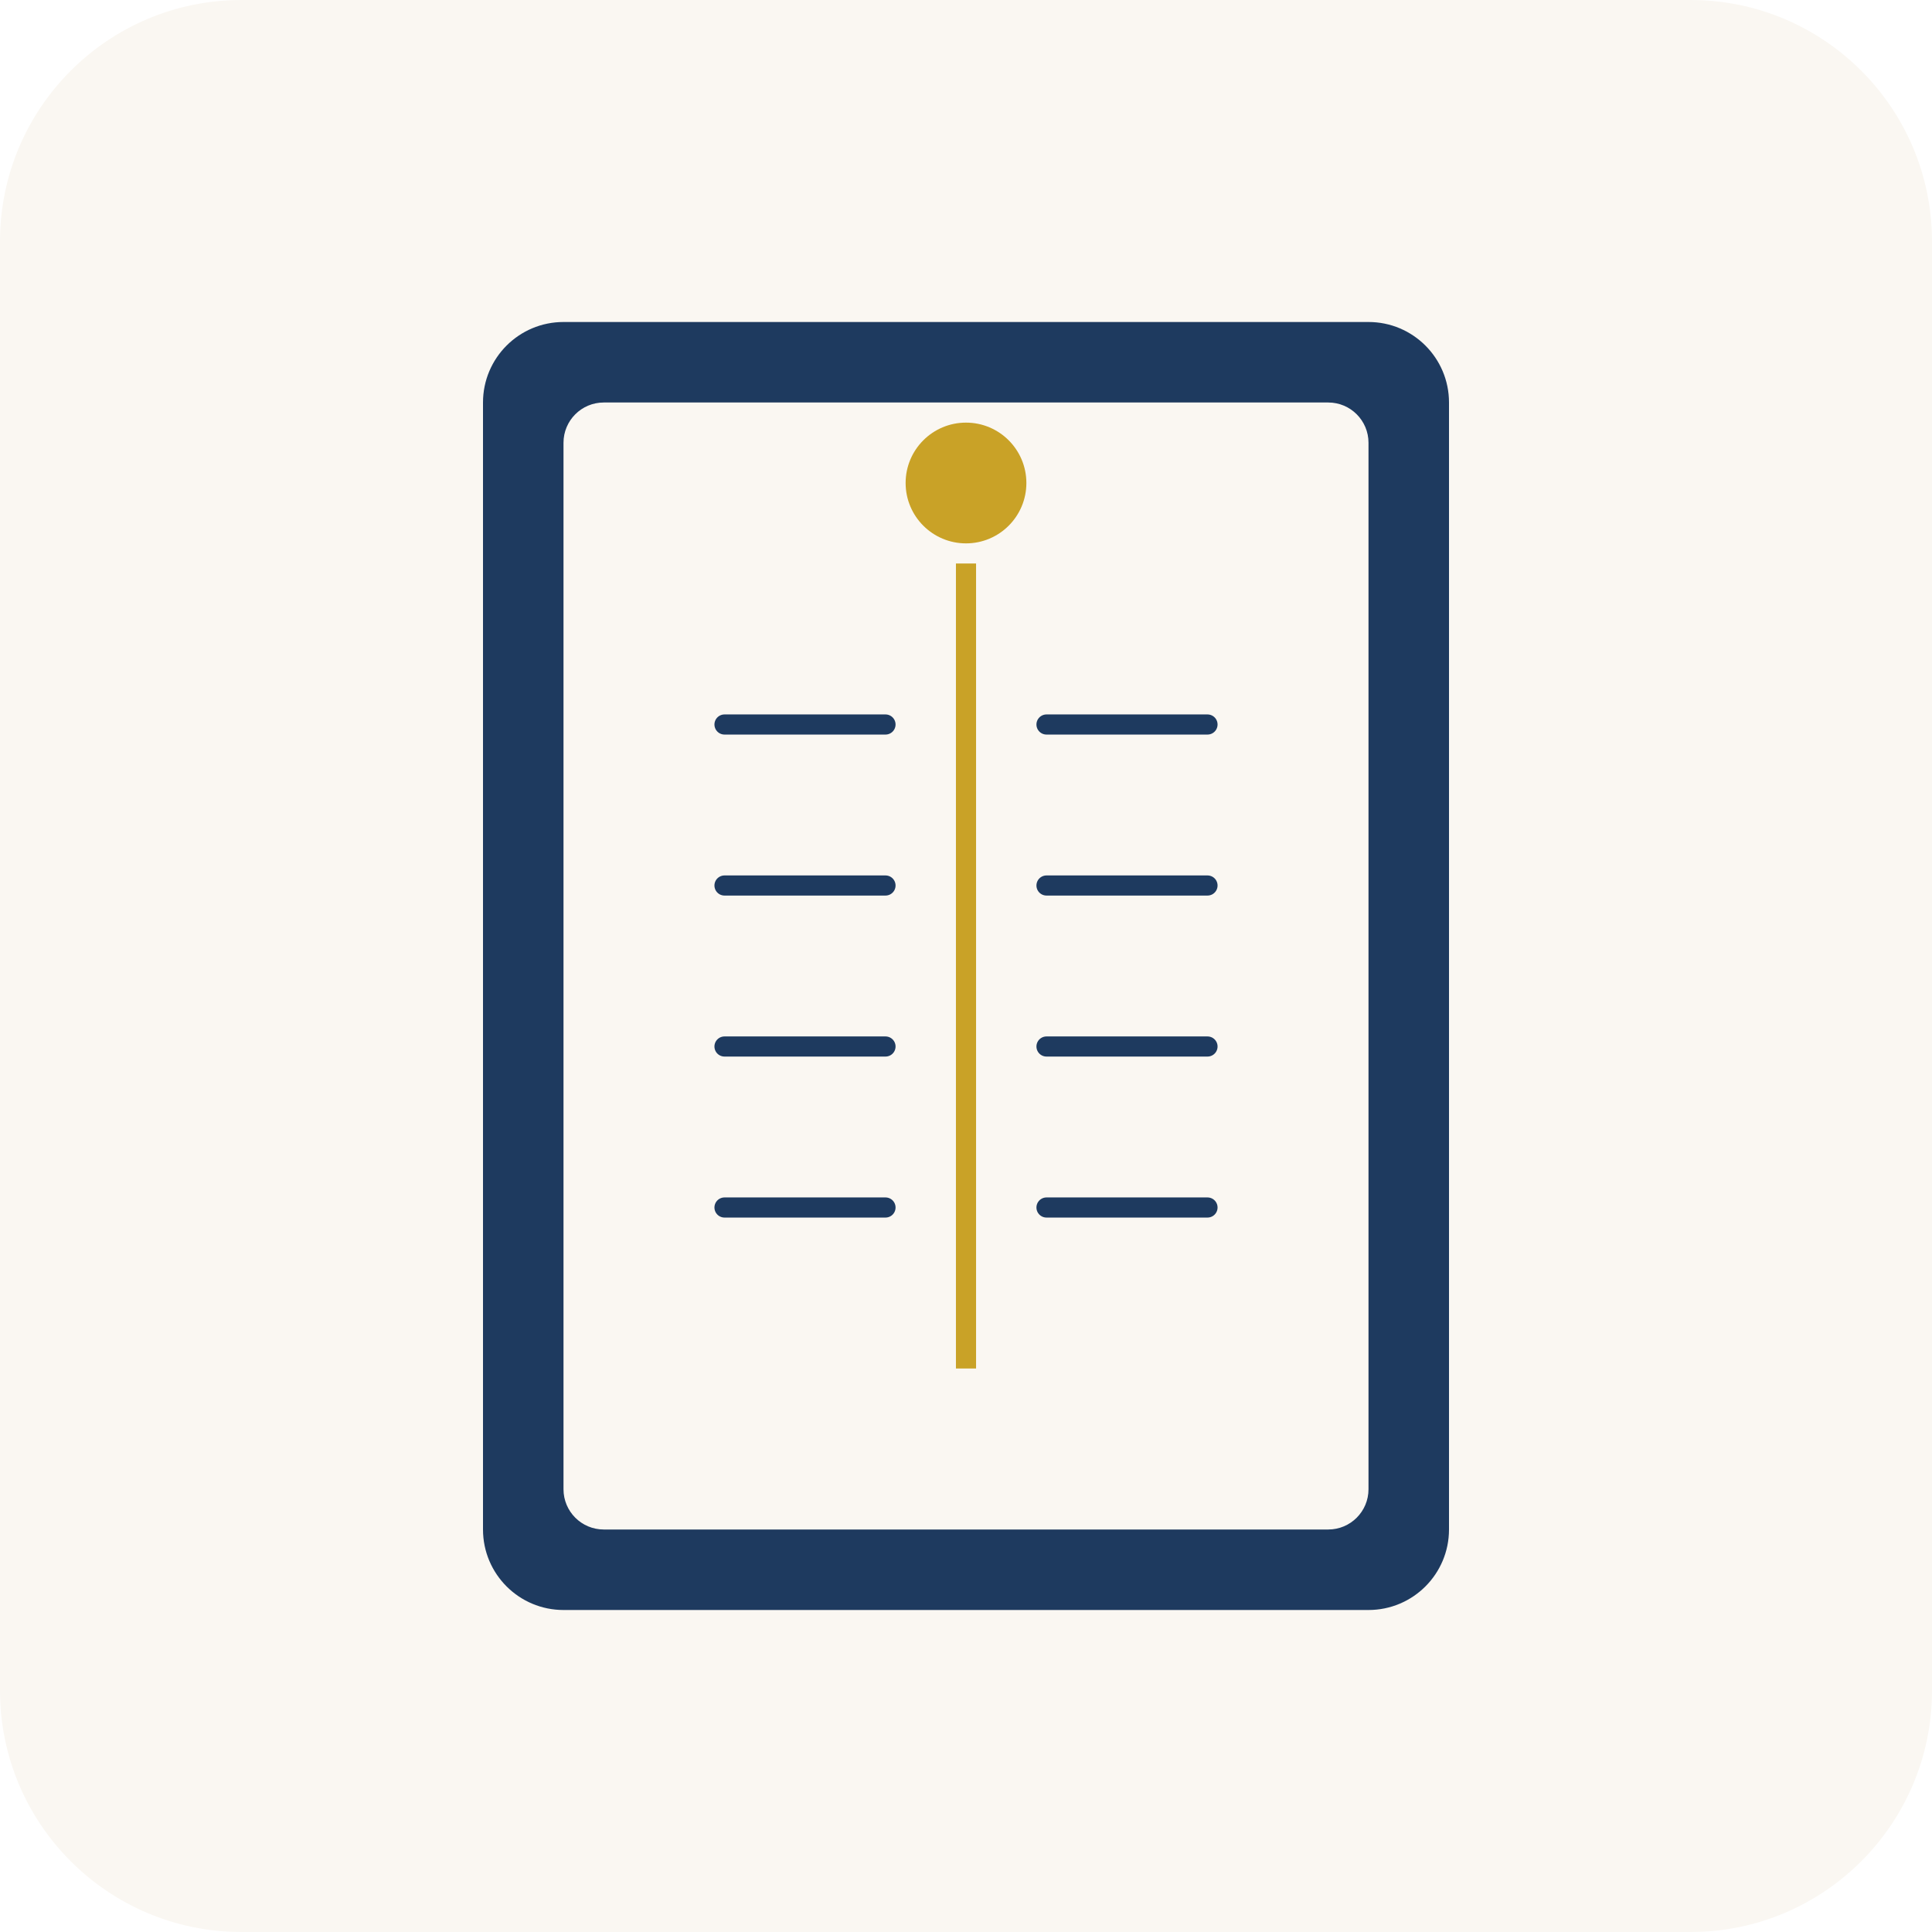
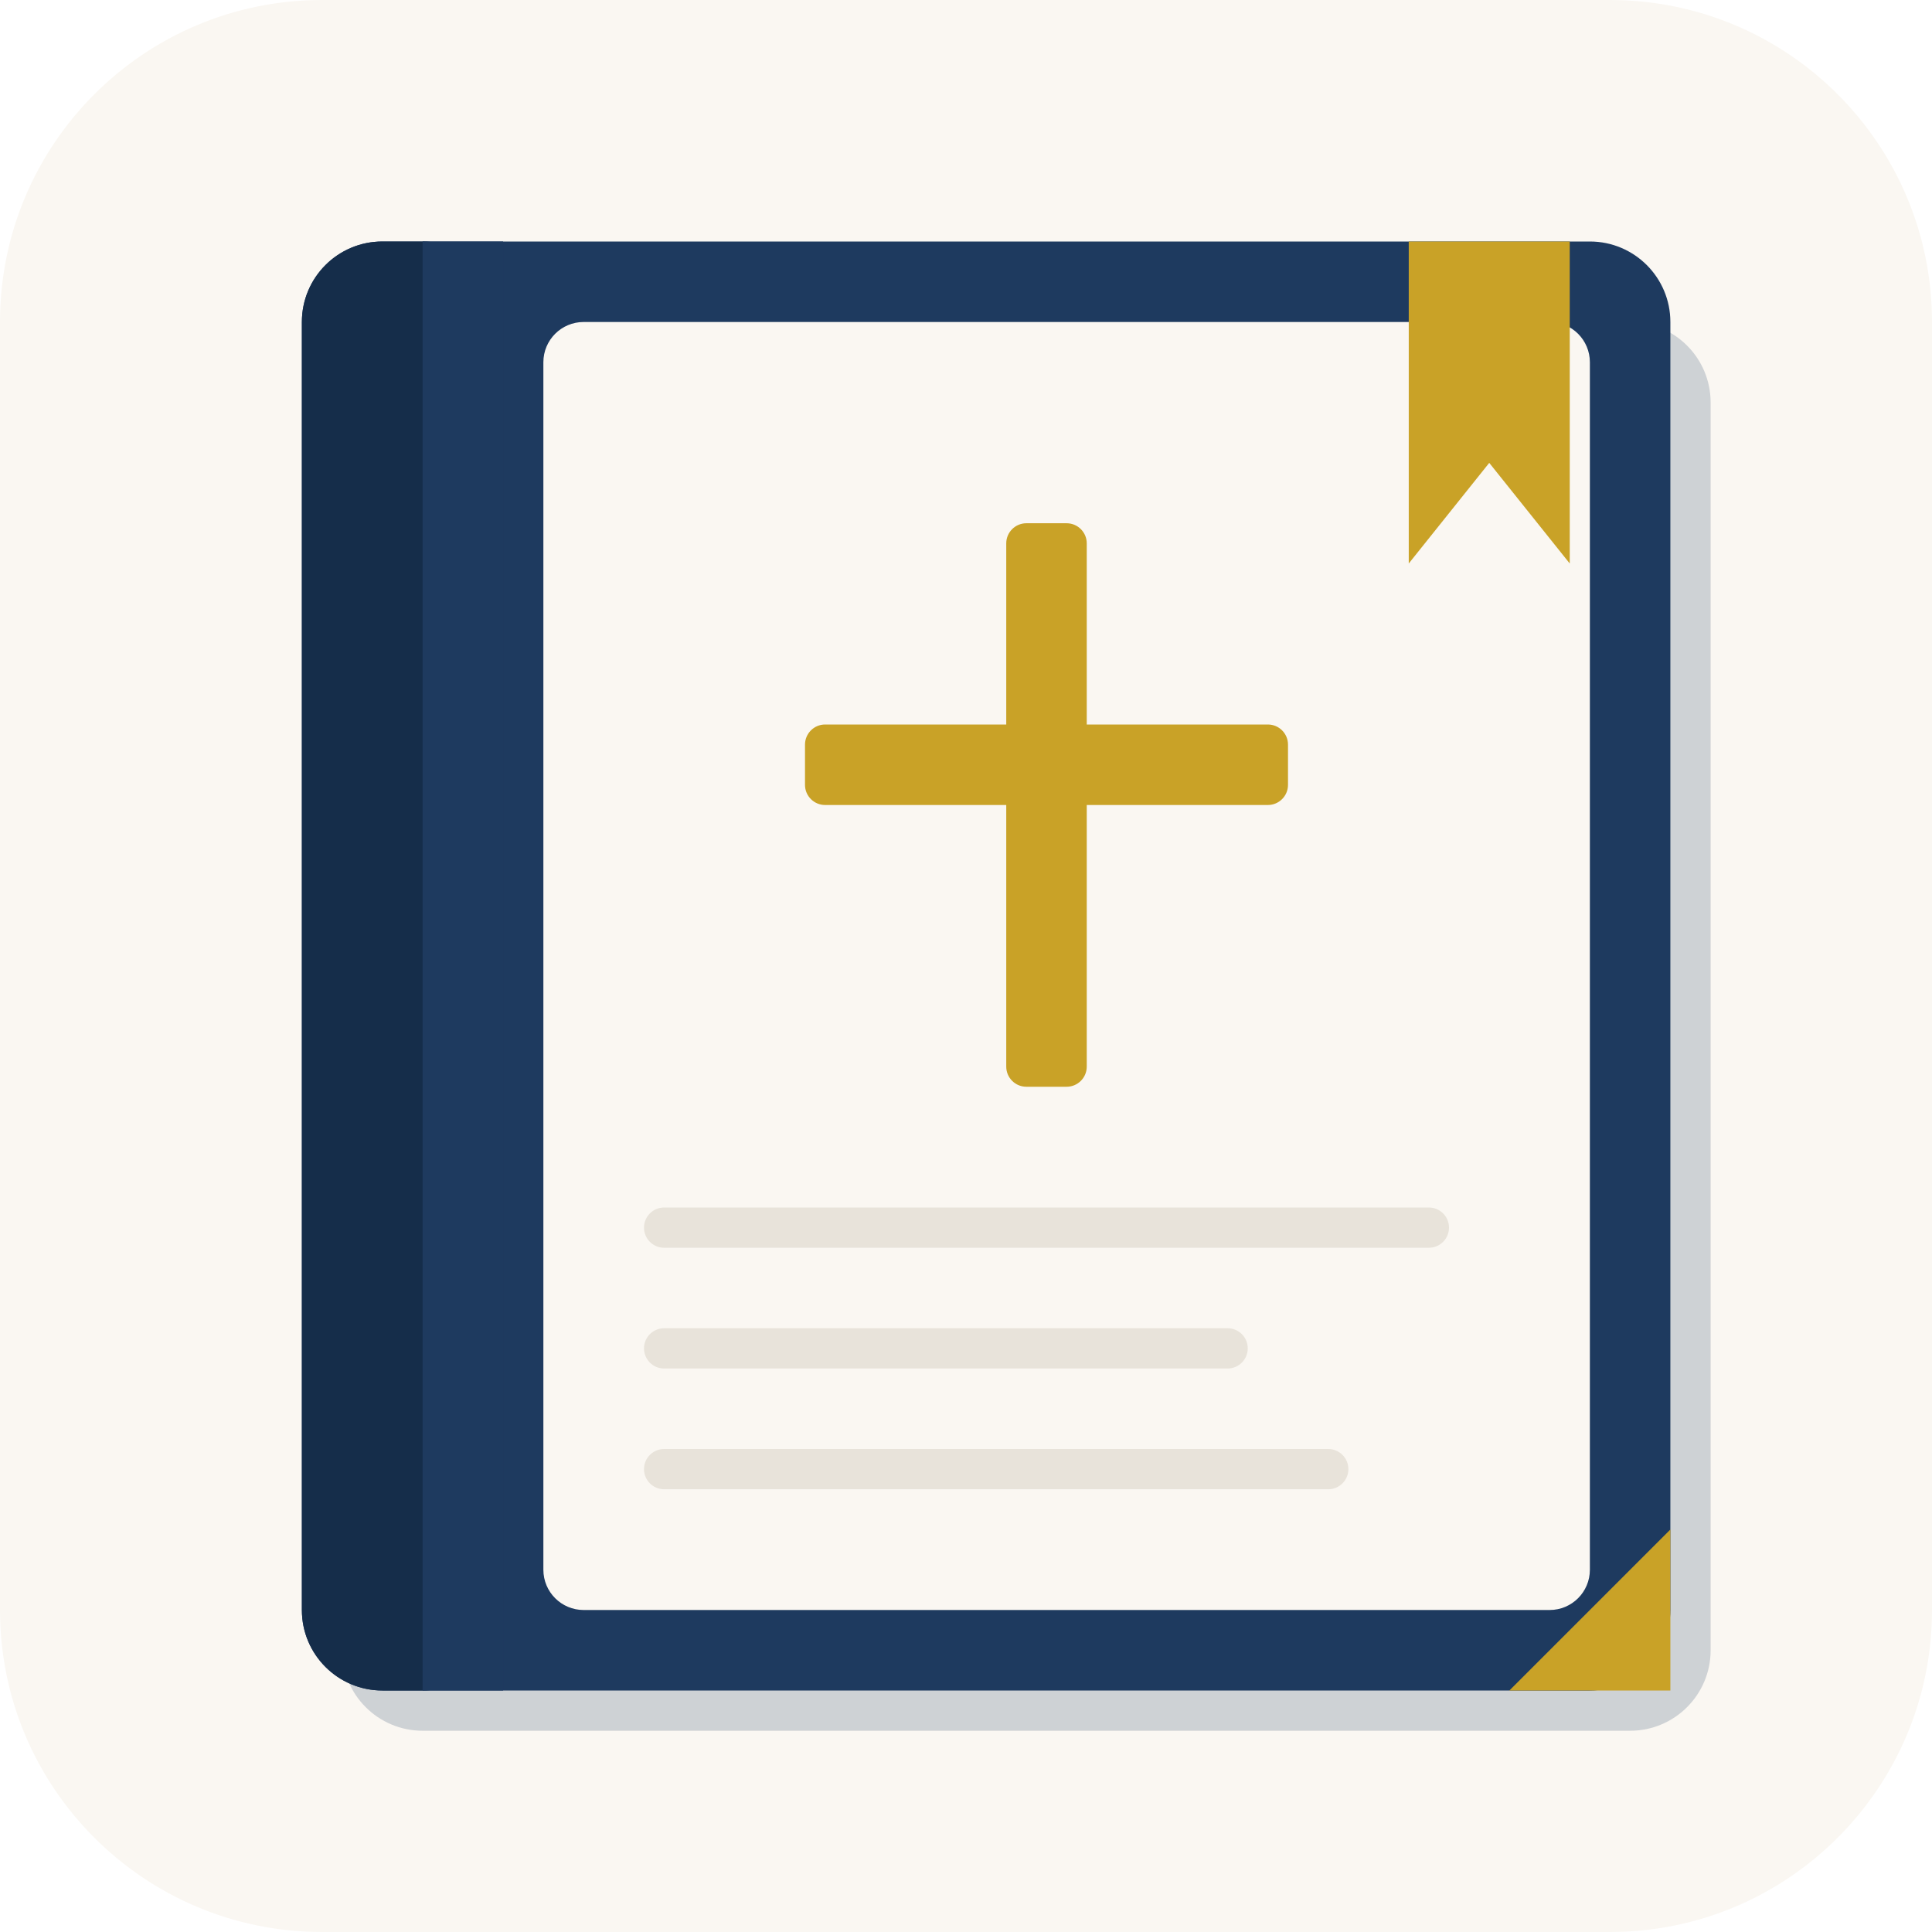
<svg xmlns="http://www.w3.org/2000/svg" width="192" height="192" viewBox="0 0 192 192">
-   <rect width="192" height="192" fill="#FAF7F2" rx="24" />
-   <rect x="48" y="32" width="96" height="128" fill="#1E3A5F" rx="8" />
-   <rect x="56" y="40" width="80" height="112" fill="#FAF7F2" rx="4" />
-   <path d="M96 56 L96 136" stroke="#C9A227" stroke-width="2" />
-   <path d="M72 72 L88 72" stroke="#1E3A5F" stroke-width="2" stroke-linecap="round" />
-   <path d="M104 72 L120 72" stroke="#1E3A5F" stroke-width="2" stroke-linecap="round" />
-   <path d="M72 88 L88 88" stroke="#1E3A5F" stroke-width="2" stroke-linecap="round" />
-   <path d="M104 88 L120 88" stroke="#1E3A5F" stroke-width="2" stroke-linecap="round" />
-   <path d="M72 104 L88 104" stroke="#1E3A5F" stroke-width="2" stroke-linecap="round" />
-   <path d="M104 104 L120 104" stroke="#1E3A5F" stroke-width="2" stroke-linecap="round" />
-   <path d="M72 120 L88 120" stroke="#1E3A5F" stroke-width="2" stroke-linecap="round" />
-   <path d="M104 120 L120 120" stroke="#1E3A5F" stroke-width="2" stroke-linecap="round" />
-   <circle cx="96" cy="48" r="6" fill="#C9A227" />
+   <rect width="192" height="192" fill="#FAF7F2" rx="32" />
+   <rect x="30" y="28" width="136" height="140" rx="8" fill="#1E3A5F" opacity="0.2" transform="translate(4, 4)" />
+   <rect x="30" y="24" width="136" height="144" rx="8" fill="#1E3A5F" />
+   <rect x="30" y="24" width="20" height="144" fill="#152D4A" rx="8" />
+   <rect x="42" y="24" width="8" height="144" fill="#1E3A5F" />
+   <rect x="54" y="32" width="104" height="128" rx="4" fill="#FAF7F2" />
+   <rect x="100" y="52" width="8" height="56" rx="2" fill="#C9A227" />
+   <rect x="80" y="72" width="48" height="8" rx="2" fill="#C9A227" />
+   <rect x="64" y="120" width="80" height="4" rx="2" fill="#E8E3DA" />
+   <rect x="64" y="132" width="60" height="4" rx="2" fill="#E8E3DA" />
+   <rect x="64" y="144" width="70" height="4" rx="2" fill="#E8E3DA" />
+   <path d="M140 24 L140 56 L148 46 L156 56 L156 24" fill="#C9A227" />
+   <path d="M158 160 L166 152 L166 168 L150 168 Z" fill="#C9A227" />
</svg>
